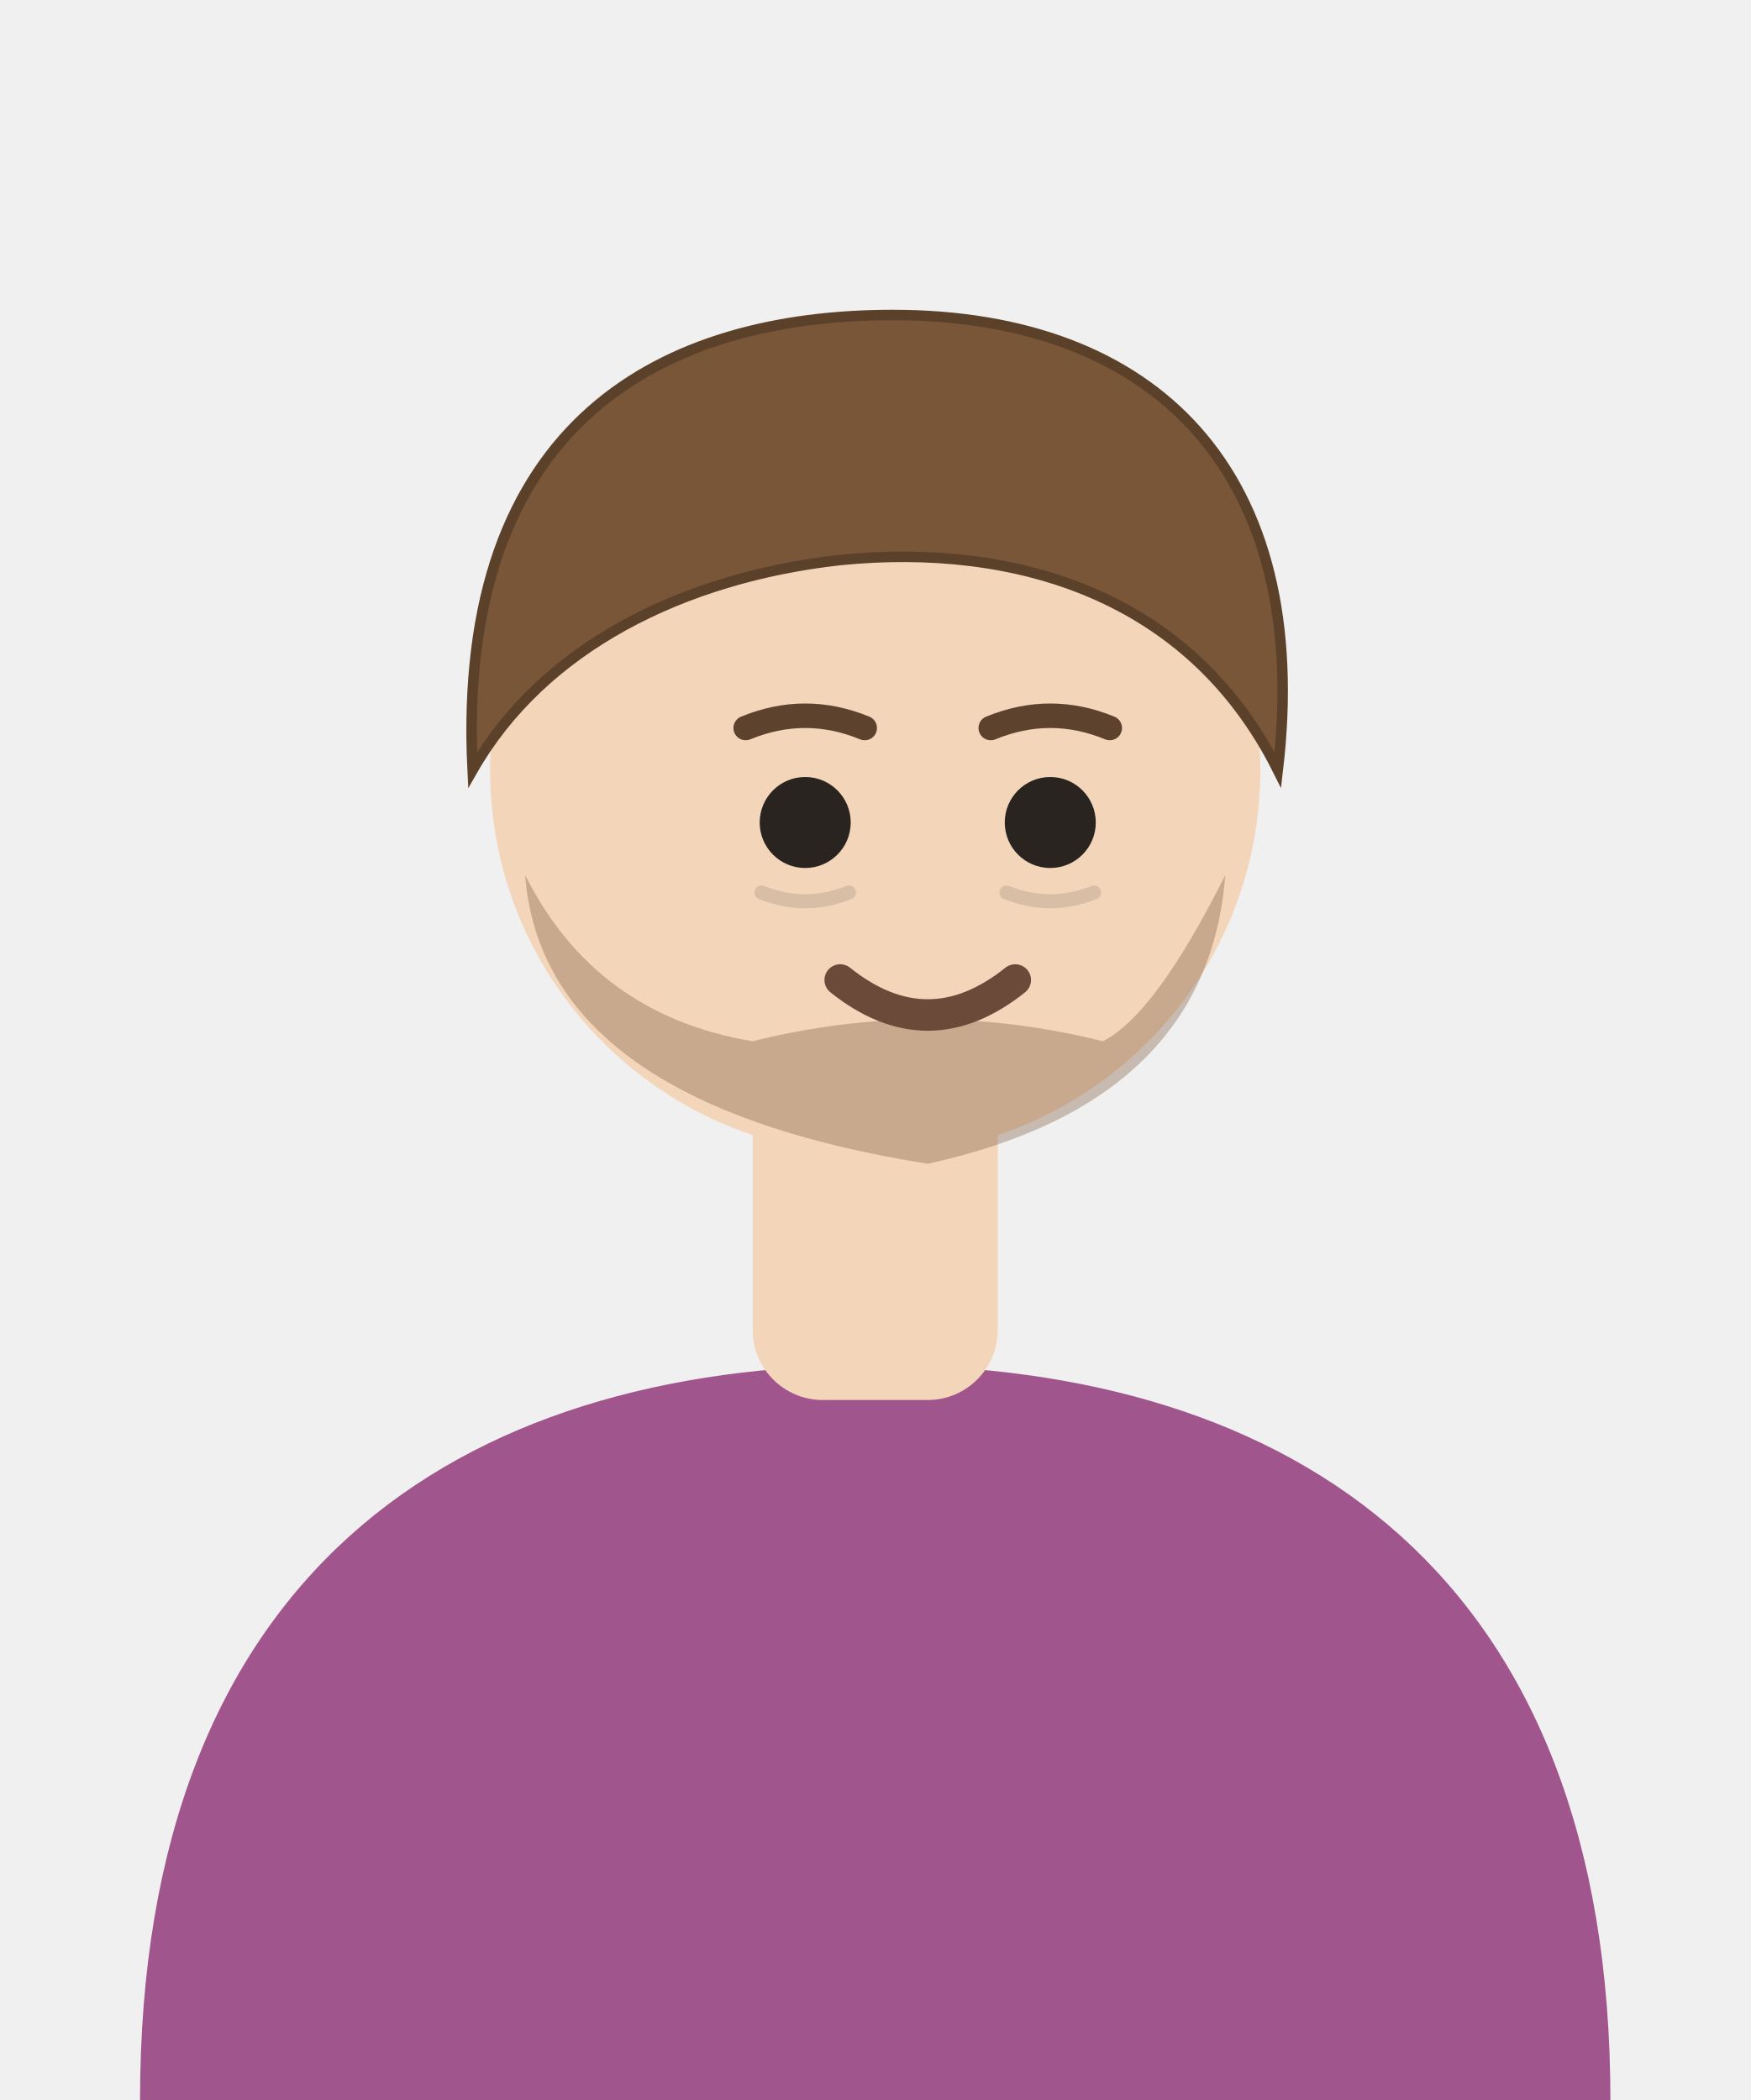
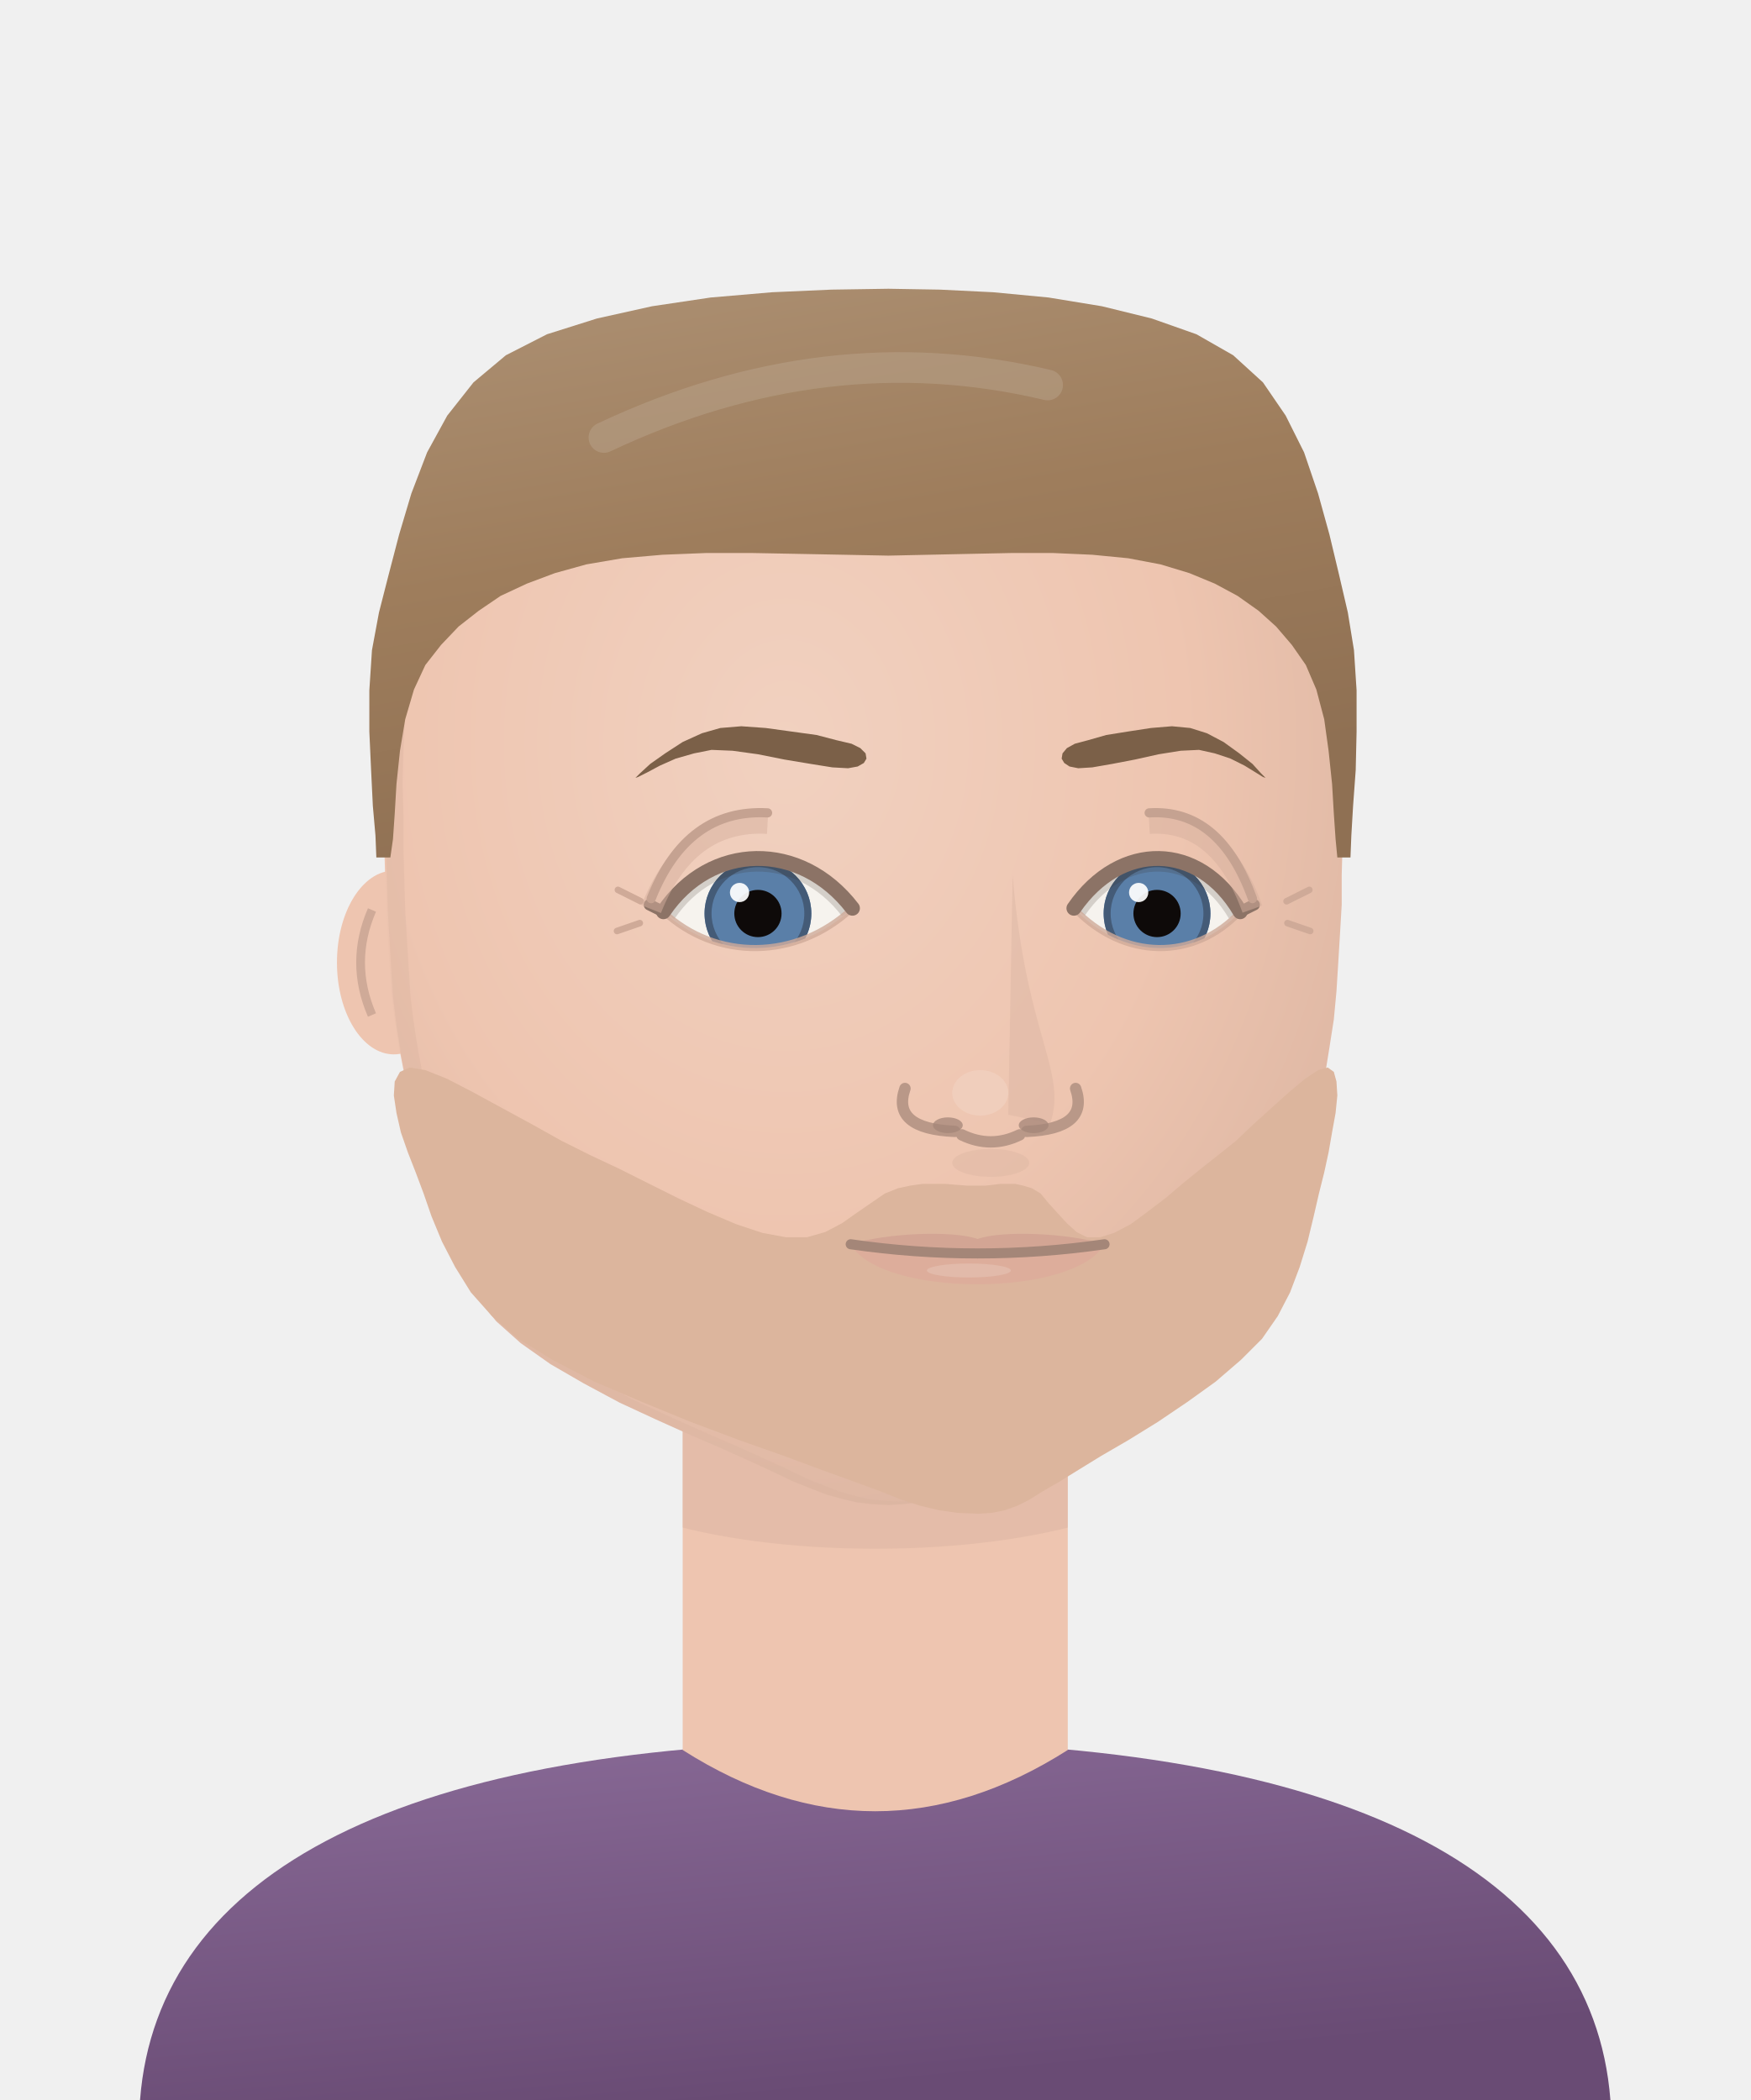
- <svg xmlns="http://www.w3.org/2000/svg" width="400" height="480" viewBox="0 0 100 120" overflow="visible">
-   <g class="p-root">
-     <path d="M8 120 C8 90 26 78 50 78 C74 78 92 90 92 120 Z" fill="#A0568C" />
-     <rect x="43" y="60" width="14" height="20" rx="4" fill="#F3D5BA" />
-     <g class="p-head">
-       <circle cx="50" cy="44" r="22" fill="#F3D5BA" />
-       <g stroke="#5C412A" stroke-width="0.6">
-         <path d="M27 44 C26 24 38 18 51 18 C66 18 75 27 73 44 C68 34 58 31 48 32 C39 33 31 37 27 44 Z" fill="#7A5638" />
+ <svg xmlns="http://www.w3.org/2000/svg" width="400" height="480" viewBox="0 0 200 240" role="img" aria-label="person">
+   <defs>
+     <radialGradient id="avs57g" cx="0.42" cy="0.36" r="0.75">
+       <stop offset="0" stop-color="#f1d1c0" />
+       <stop offset="0.55" stop-color="#eec5b0" />
+       <stop offset="1" stop-color="#d8b29f" />
+     </radialGradient>
+     <linearGradient id="avs57h" x1="0" y1="0" x2="0.3" y2="1">
+       <stop offset="0" stop-color="#ad9174" />
+       <stop offset="0.5" stop-color="#9e7d5c" />
+       <stop offset="1" stop-color="#8f7053" />
+     </linearGradient>
+     <linearGradient id="avs57s" x1="0" y1="0" x2="0.4" y2="1">
+       <stop offset="0" stop-color="#8a6b98" />
+       <stop offset="1" stop-color="#694b74" />
+     </linearGradient>
+     <linearGradient id="avs57c" x1="0" y1="0" x2="0.5" y2="1">
+       <stop offset="0" stop-color="#47617c" />
+       <stop offset="1" stop-color="#2a3d52" />
+     </linearGradient>
+   </defs>
+   <g class="p-bounce" transform="translate(0 0.0)">
+     <g class="p-back" transform="translate(0 0.0) rotate(0.0 100 165)" />
+     <path d="M16 240 C18 214 46 199 100 199 C154 199 182 214 184 240Z" fill="url(#avs57s)" />
+     <clipPath id="avs57n">
+       <path d="M78.0 150 L78.0 200 Q100 214 122.0 200 L122.0 150Z" />
+     </clipPath>
+     <path d="M78.0 150 L78.0 200 Q100 214 122.0 200 L122.0 150Z" fill="#eec5b0" />
+     <g clip-path="url(#avs57n)">
+       <ellipse cx="100" cy="166" rx="35.2" ry="11" fill="#d8b29f" opacity="0.45" />
+     </g>
+     <g class="p-head" transform="translate(0 0.0) rotate(0.0 100 165)">
+       <ellipse cx="45.0" cy="110" rx="6.5" ry="10.5" fill="#eec5b0" />
+       <path d="M42.5 104 q-2.6 6 0 12" fill="none" stroke="#cfaa98" stroke-width="1" />
+       <clipPath id="avs57hd">
+         <path d="M101.5 36.0L106.5 36.1L111.7 36.5L117.0 37.0L122.3 37.9L127.4 39.0L132.1 40.4L136.3 42.0L139.9 44.0L142.7 46.4L144.9 49.1L146.7 52.3L148.1 55.6L149.2 59.2L150.2 62.8L151.0 66.4L151.8 70.0L152.5 73.6L153.0 77.3L153.3 81.1L153.5 85.0L153.5 88.9L153.5 92.7L153.4 96.4L153.3 100.0L153.3 103.4L153.1 106.8L152.9 110.1L152.7 113.3L152.4 116.5L151.9 119.7L151.4 122.8L150.7 126.0L150.1 129.2L149.4 132.5L148.7 135.8L147.8 139.1L146.8 142.3L145.5 145.4L143.9 148.3L141.9 151.0L139.4 153.5L136.3 155.9L132.9 158.1L129.2 160.3L125.5 162.2L121.9 164.0L118.6 165.6L115.8 167.0L113.4 168.2L111.4 169.3L109.5 170.1L107.9 170.8L106.3 171.3L104.8 171.7L103.2 171.9L101.5 172.0L99.6 171.9L97.9 171.7L96.2 171.3L94.4 170.8L92.6 170.1L90.6 169.3L88.3 168.2L85.7 167.0L82.6 165.6L78.9 164.0L74.9 162.2L70.8 160.3L66.7 158.1L62.9 155.9L59.5 153.5L56.7 151.0L54.5 148.3L52.7 145.4L51.3 142.3L50.1 139.1L49.2 135.8L48.4 132.5L47.7 129.2L46.9 126.0L46.2 122.8L45.6 119.7L45.1 116.5L44.7 113.3L44.5 110.1L44.3 106.8L44.1 103.4L44.0 100.0L43.9 96.4L43.9 92.7L43.8 88.9L43.9 85.0L44.1 81.1L44.4 77.3L45.0 73.6L45.7 70.0L46.6 66.4L47.6 62.8L48.6 59.2L49.8 55.6L51.4 52.3L53.3 49.1L55.8 46.4L59.0 44.0L62.9 42.0L67.5 40.4L72.8 39.0L78.4 37.9L84.3 37.0L90.2 36.5L96.0 36.1Z" />
+       </clipPath>
+       <path d="M101.5 36.0L106.5 36.1L111.7 36.5L117.0 37.0L122.3 37.9L127.4 39.0L132.1 40.4L136.3 42.0L139.9 44.0L142.7 46.4L144.9 49.1L146.7 52.3L148.1 55.6L149.2 59.2L150.2 62.8L151.0 66.4L151.8 70.0L152.5 73.6L153.0 77.3L153.3 81.1L153.5 85.0L153.5 88.9L153.5 92.7L153.4 96.4L153.3 100.0L153.3 103.4L153.1 106.8L152.9 110.1L152.7 113.3L152.4 116.5L151.9 119.7L151.4 122.8L150.7 126.0L150.1 129.2L149.4 132.5L148.7 135.8L147.8 139.1L146.8 142.3L145.5 145.4L143.9 148.3L141.9 151.0L139.4 153.5L136.3 155.9L132.9 158.1L129.2 160.3L125.5 162.2L121.9 164.0L118.6 165.6L115.8 167.0L113.4 168.2L111.4 169.3L109.5 170.1L107.9 170.8L106.3 171.3L104.8 171.7L103.2 171.9L101.5 172.0L99.6 171.9L97.9 171.7L96.2 171.3L94.4 170.8L92.6 170.1L90.6 169.3L88.3 168.2L85.7 167.0L82.6 165.6L78.9 164.0L74.9 162.2L70.8 160.3L66.7 158.1L62.9 155.9L59.5 153.5L56.7 151.0L54.5 148.3L52.7 145.4L51.3 142.3L50.1 139.1L49.2 135.8L48.4 132.5L47.7 129.2L46.9 126.0L46.2 122.8L45.6 119.7L45.1 116.5L44.7 113.3L44.5 110.1L44.3 106.8L44.1 103.4L44.0 100.0L43.9 96.4L43.9 92.7L43.8 88.9L43.9 85.0L44.1 81.1L44.4 77.3L45.0 73.6L45.7 70.0L46.6 66.4L47.6 62.8L48.6 59.2L49.8 55.6L51.4 52.3L53.3 49.1L55.8 46.4L59.0 44.0L62.9 42.0L67.5 40.4L72.8 39.0L78.4 37.9L84.3 37.0L90.2 36.5L96.0 36.1Z" fill="url(#avs57g)" />
+       <g clip-path="url(#avs57hd)">
+         <path d="M101.5 36.0L106.5 36.1L111.7 36.5L117.0 37.0L122.3 37.9L127.4 39.0L132.1 40.4L136.3 42.0L139.9 44.0L142.7 46.4L144.9 49.1L146.7 52.3L148.1 55.6L149.2 59.2L150.2 62.8L151.0 66.4L151.8 70.0L152.5 73.6L153.0 77.3L153.3 81.1L153.5 85.0L153.5 88.9L153.5 92.7L153.4 96.4L153.3 100.0L153.3 103.4L153.1 106.8L152.9 110.1L152.7 113.3L152.4 116.5L151.9 119.7L151.4 122.8L150.7 126.0L150.1 129.2L149.4 132.5L148.7 135.8L147.8 139.1L146.8 142.3L145.5 145.4L143.9 148.3L141.9 151.0L139.4 153.5L136.3 155.9L132.9 158.1L129.2 160.3L125.5 162.2L121.9 164.0L118.6 165.6L115.8 167.0L113.4 168.2L111.4 169.3L109.5 170.1L107.9 170.8L106.3 171.3L104.8 171.7L103.2 171.9L101.5 172.0L99.6 171.9L97.9 171.7L96.2 171.3L94.4 170.8L92.6 170.1L90.6 169.3L88.3 168.2L85.7 167.0L82.6 165.6L78.9 164.0L74.9 162.2L70.8 160.3L66.7 158.1L62.9 155.9L59.5 153.5L56.7 151.0L54.5 148.3L52.7 145.4L51.3 142.3L50.1 139.1L49.2 135.8L48.4 132.5L47.7 129.2L46.9 126.0L46.2 122.8L45.6 119.7L45.1 116.5L44.7 113.3L44.5 110.1L44.3 106.8L44.1 103.4L44.0 100.0L43.9 96.4L43.9 92.7L43.8 88.9L43.9 85.0L44.1 81.1L44.4 77.3L45.0 73.6L45.7 70.0L46.6 66.4L47.6 62.8L48.6 59.2L49.8 55.6L51.4 52.3L53.3 49.1L55.8 46.4L59.0 44.0L62.9 42.0L67.5 40.4L72.8 39.0L78.4 37.9L84.3 37.0L90.2 36.5L96.0 36.1Z" fill="none" stroke="#d8b29f" stroke-width="2" opacity="0.35" transform="translate(1.2 0.6)" />
      </g>
-       <g class="p-face">
-         <path d="M43.5 51 Q46 52 48.5 51 M57.5 51 Q60 52 62.5 51" fill="none" stroke="#A5917E" stroke-width="0.8" opacity="0.35" stroke-linecap="round" />
-         <path d="M30 50 Q31 63 53 66.5 Q69 63 70 50 Q66 58 63 59.5 Q53 57 43 59.5 Q34 58 30 50 Z" fill="#7A5638" opacity="0.35" />
-         <g class="p-brows" transform="translate(0 0)">
-           <path d="M42.6 41.6 Q46 40.2 49.4 41.6 M56.6 41.6 Q60 40.2 63.4 41.6" fill="none" stroke="#5D422E" stroke-width="1.4" stroke-linecap="round" />
+       <path d="M73.2 103.0 l-2.6 -1.3M73.1 105.5 l-2.6 0.9M147.0 103.0 l2.6 -1.3M147.1 105.5 l2.6 0.9" fill="none" stroke="#cfaa98" stroke-width="0.75" stroke-linecap="round" />
+       <path d="M111.8 135.5L112.6 135.5L113.5 135.4L114.3 135.3L115.2 135.3L116.0 135.3L116.9 135.5L117.9 135.8L118.9 136.4L119.8 137.5L120.8 138.6L121.9 139.8L123.0 140.8L124.2 141.4L125.7 141.4L127.3 140.9L129.2 139.9L131.1 138.5L133.2 136.9L135.2 135.2L137.3 133.5L139.2 132.0L141.2 130.4L143.2 128.5L145.3 126.6L147.3 124.8L149.1 123.3L150.6 122.3L151.7 122.0L152.4 122.5L152.7 123.6L152.8 125.2L152.6 127.2L152.2 129.4L151.8 131.7L151.3 134.0L150.7 136.4L150.1 139.0L149.4 141.9L148.5 144.8L147.4 147.7L146.0 150.4L144.2 153.0L141.8 155.4L138.9 157.9L135.7 160.2L132.3 162.5L128.9 164.6L125.8 166.4L123.2 168.0L121.1 169.3L119.2 170.4L117.6 171.4L116.2 172.1L114.8 172.6L113.3 172.9L111.8 173.0L109.4 172.9L107.3 172.6L105.2 172.1L103.0 171.4L100.5 170.4L97.5 169.3L93.9 168.0L89.6 166.4L84.5 164.6L78.9 162.5L73.3 160.2L67.9 157.9L63.1 155.4L59.2 153.0L56.2 150.4L53.8 147.7L52.0 144.8L50.5 141.9L49.3 139.0L48.4 136.4L47.5 134.0L46.6 131.7L45.8 129.4L45.3 127.2L45.0 125.2L45.1 123.6L45.7 122.5L46.8 122.0L48.6 122.3L51.1 123.3L54.0 124.8L57.3 126.6L60.8 128.5L64.2 130.4L67.4 132.0L70.6 133.5L74.0 135.2L77.4 136.9L80.8 138.5L84.1 139.9L87.1 140.9L89.8 141.4L92.2 141.4L94.3 140.8L96.2 139.8L97.9 138.6L99.5 137.5L101.1 136.4L102.6 135.8L104.0 135.5L105.4 135.3L106.7 135.3L108.0 135.3L109.2 135.4L110.5 135.5Z" fill="#dcb59d" />
+       <path d="M115.7 100 C117.2 118.4 122.0 122.4 120.0 128.4 L115.2 127.4Z" fill="#d8b29f" opacity="0.4" />
+       <ellipse cx="112.0" cy="124.9" rx="3.2" ry="2.6" fill="#f1d1c0" opacity="0.7" />
+       <ellipse cx="113.2" cy="132.9" rx="4.4" ry="1.6" fill="#d8b29f" opacity="0.35" />
+       <path d="M103.4 124.4Q101.8 129.0 109.1 129.3M122.9 124.4Q124.5 129.0 117.3 129.3M109.9 129.7Q113.2 131.3 116.5 129.7" fill="none" stroke="#b99888" stroke-width="1.3" stroke-linecap="round" />
+       <ellipse cx="108.3" cy="128.6" rx="1.7" ry="0.9" fill="#a48678" opacity="0.75" />
+       <ellipse cx="118.1" cy="128.6" rx="1.7" ry="0.9" fill="#a48678" opacity="0.75" />
+       <g class="p-dyn">
+         <clipPath id="avd58el">
+           <path d="M97.4 103.8C91.5 96.1 81.2 96.2 75.8 104.2C81.8 109.8 91.0 109.8 97.4 103.8Z" />
+         </clipPath>
+         <path d="M97.4 103.8C91.5 96.1 81.2 96.2 75.8 104.2C81.8 109.8 91.0 109.8 97.4 103.8Z" fill="#F6F3EE" />
+         <g clip-path="url(#avd58el)">
+           <circle cx="86.6" cy="104.4" r="6.1" fill="#5A7FA8" />
+           <circle cx="86.6" cy="104.4" r="5.7" fill="none" stroke="#445b77" stroke-width="0.8" />
+           <circle cx="86.6" cy="104.4" r="2.7" fill="#0E0A09" />
+           <path d="M97.4 103.8C91.5 96.1 81.2 96.2 75.8 104.2" fill="none" stroke="#3A2A24" stroke-width="3" opacity="0.18" />
+           <circle cx="84.5" cy="102.0" r="1.1" fill="#FFFFFF" opacity="0.92" />
        </g>
-         <circle class="p-eye-l" cx="46" cy="47" r="2.6" fill="#2A2420" />
-         <circle class="p-eye-r" cx="60" cy="47" r="2.6" fill="#2A2420" />
-         <path class="p-mouth" d="M48 56 Q53 60 58 56" fill="none" stroke="#6B4A3A" stroke-width="1.8" stroke-linecap="round" stroke-linejoin="round" />
+         <path d="M75.8 104.2C81.8 109.8 91.0 109.8 97.4 103.8" fill="none" stroke="#cfaa98" stroke-width="0.7" opacity="0.8" />
+         <path d="M97.4 103.8C91.5 96.1 81.2 96.2 75.8 104.2" fill="none" stroke="#8c7366" stroke-width="1.7" stroke-linecap="round" />
+         <path d="M75.8 104.2l-1.6 -0.8" stroke="#8c7366" stroke-width="1.3" stroke-linecap="round" />
+         <path d="M87.7 92.9Q78.5 92.4 74.4 102.7" transform="translate(0 1.2)" fill="none" stroke="#d5af9d" stroke-width="2.4" opacity="0.5" />
+         <path d="M87.7 92.9Q78.5 92.4 74.4 102.7" fill="none" stroke="#c5a291" stroke-width="1.05" stroke-linecap="round" />
+         <clipPath id="avd58er">
+           <path d="M122.7 103.8C128.0 96.1 137.0 96.2 141.7 104.2C136.5 109.8 128.4 109.8 122.7 103.8Z" />
+         </clipPath>
+         <path d="M122.7 103.8C128.0 96.1 137.0 96.2 141.7 104.2C136.5 109.8 128.4 109.8 122.7 103.8Z" fill="#F6F3EE" />
+         <g clip-path="url(#avd58er)">
+           <circle cx="132.2" cy="104.4" r="6.1" fill="#5A7FA8" />
+           <circle cx="132.2" cy="104.4" r="5.7" fill="none" stroke="#445b77" stroke-width="0.8" />
+           <circle cx="132.2" cy="104.4" r="2.7" fill="#0E0A09" />
+           <path d="M122.7 103.8C128.0 96.1 137.0 96.2 141.7 104.2" fill="none" stroke="#3A2A24" stroke-width="3" opacity="0.18" />
+           <circle cx="130.1" cy="102.0" r="1.1" fill="#FFFFFF" opacity="0.92" />
+         </g>
+         <path d="M141.7 104.2C136.5 109.8 128.4 109.8 122.7 103.8" fill="none" stroke="#cfaa98" stroke-width="0.7" opacity="0.8" />
+         <path d="M122.7 103.8C128.0 96.1 137.0 96.2 141.7 104.2" fill="none" stroke="#8c7366" stroke-width="1.7" stroke-linecap="round" />
+         <path d="M141.7 104.2l1.6 -0.8" stroke="#8c7366" stroke-width="1.3" stroke-linecap="round" />
+         <path d="M131.3 92.9Q139.4 92.4 143.1 102.7" transform="translate(0 1.2)" fill="none" stroke="#d5af9d" stroke-width="2.4" opacity="0.5" />
+         <path d="M131.3 92.9Q139.4 92.4 143.1 102.7" fill="none" stroke="#c5a291" stroke-width="1.05" stroke-linecap="round" />
+         <path d="M97.2 142.2Q111.7 144.3 126.2 142.2C122.7 148.3 100.6 148.3 97.2 142.2Z" fill="#ddad9b" />
+         <path d="M97.2 142.2C101.3 140.9 108.9 140.6 111.7 141.6C114.4 140.6 122.0 140.9 126.2 142.2Q111.7 144.3 97.2 142.2Z" fill="#d3a594" />
+         <ellipse cx="110.7" cy="145.2" rx="4.8" ry="0.8" fill="#e6c4b6" opacity="0.55" />
+         <path d="M97.2 142.2Q111.7 144.3 126.2 142.2" fill="none" stroke="#a48678" stroke-width="1.15" stroke-linecap="round" />
+         <g transform="translate(0 0.0)">
+           <path d="M96.9 87.8L98.0 87.6L98.7 87.2L99.0 86.7L98.9 86.1L98.3 85.5L97.3 85.0L95.6 84.6L93.3 84.0L90.4 83.6L87.5 83.2L84.7 83.0L82.3 83.2L80.2 83.8L78.0 84.8L76.0 86.1L74.3 87.3L73.1 88.4L72.6 88.9L72.9 88.8L73.9 88.3L75.4 87.5L77.2 86.7L79.3 86.1L81.3 85.7L83.7 85.8L86.6 86.2L89.6 86.8L92.6 87.3L95.1 87.7Z" fill="#7b6048" />
+           <path d="M123.2 87.8L122.2 87.6L121.6 87.2L121.3 86.7L121.4 86.1L121.9 85.5L122.8 85.0L124.3 84.6L126.4 84.0L128.9 83.6L131.5 83.2L133.9 83.0L136.0 83.2L137.9 83.8L139.8 84.8L141.6 86.1L143.1 87.3L144.1 88.4L144.6 88.9L144.3 88.8L143.5 88.3L142.2 87.5L140.6 86.7L138.8 86.1L137.0 85.7L134.9 85.8L132.4 86.2L129.7 86.8L127.1 87.3L124.8 87.7Z" fill="#7b6048" />
+         </g>
      </g>
+       <path d="M154.3 98.0L154.4 95.5L154.6 92.1L154.9 88.0L155.0 83.6L155.0 78.9L154.7 74.3L154.0 70.0L153.0 65.7L151.9 61.1L150.6 56.4L149.0 51.7L146.9 47.5L144.3 43.7L140.9 40.6L136.7 38.2L131.6 36.4L125.9 35.0L119.8 34.0L113.5 33.4L107.4 33.1L101.5 33.0L95.0 33.1L88.2 33.4L81.2 34.0L74.5 35.0L68.2 36.4L62.5 38.2L57.8 40.6L54.1 43.7L51.1 47.5L48.8 51.7L47.0 56.4L45.6 61.1L44.4 65.7L43.3 70.0L42.5 74.3L42.2 78.9L42.2 83.6L42.4 88.0L42.6 92.1L42.9 95.5L43.0 98.0L44.6 98.0L44.9 95.9L45.1 93.0L45.3 89.6L45.7 85.8L46.3 82.2L47.3 78.8L48.6 76.0L50.4 73.7L52.4 71.6L54.7 69.8L57.2 68.1L60.2 66.7L63.4 65.5L67.0 64.5L71.1 63.8L75.7 63.4L80.7 63.2L85.9 63.2L91.2 63.3L96.4 63.4L101.5 63.5L106.1 63.4L110.8 63.3L115.6 63.2L120.3 63.2L124.8 63.4L128.9 63.8L132.6 64.5L135.9 65.5L138.8 66.7L141.4 68.1L143.8 69.8L145.8 71.6L147.6 73.7L149.2 76.0L150.4 78.8L151.3 82.2L151.8 85.8L152.2 89.6L152.4 93.0L152.6 95.9L152.8 98.0Z" fill="url(#avs57h)" />
+       <path d="M69.0 50 Q94.4 38 119.7 44" fill="none" stroke="#bfaa94" stroke-width="3.5" opacity="0.4" stroke-linecap="round" />
    </g>
  </g>
</svg>
